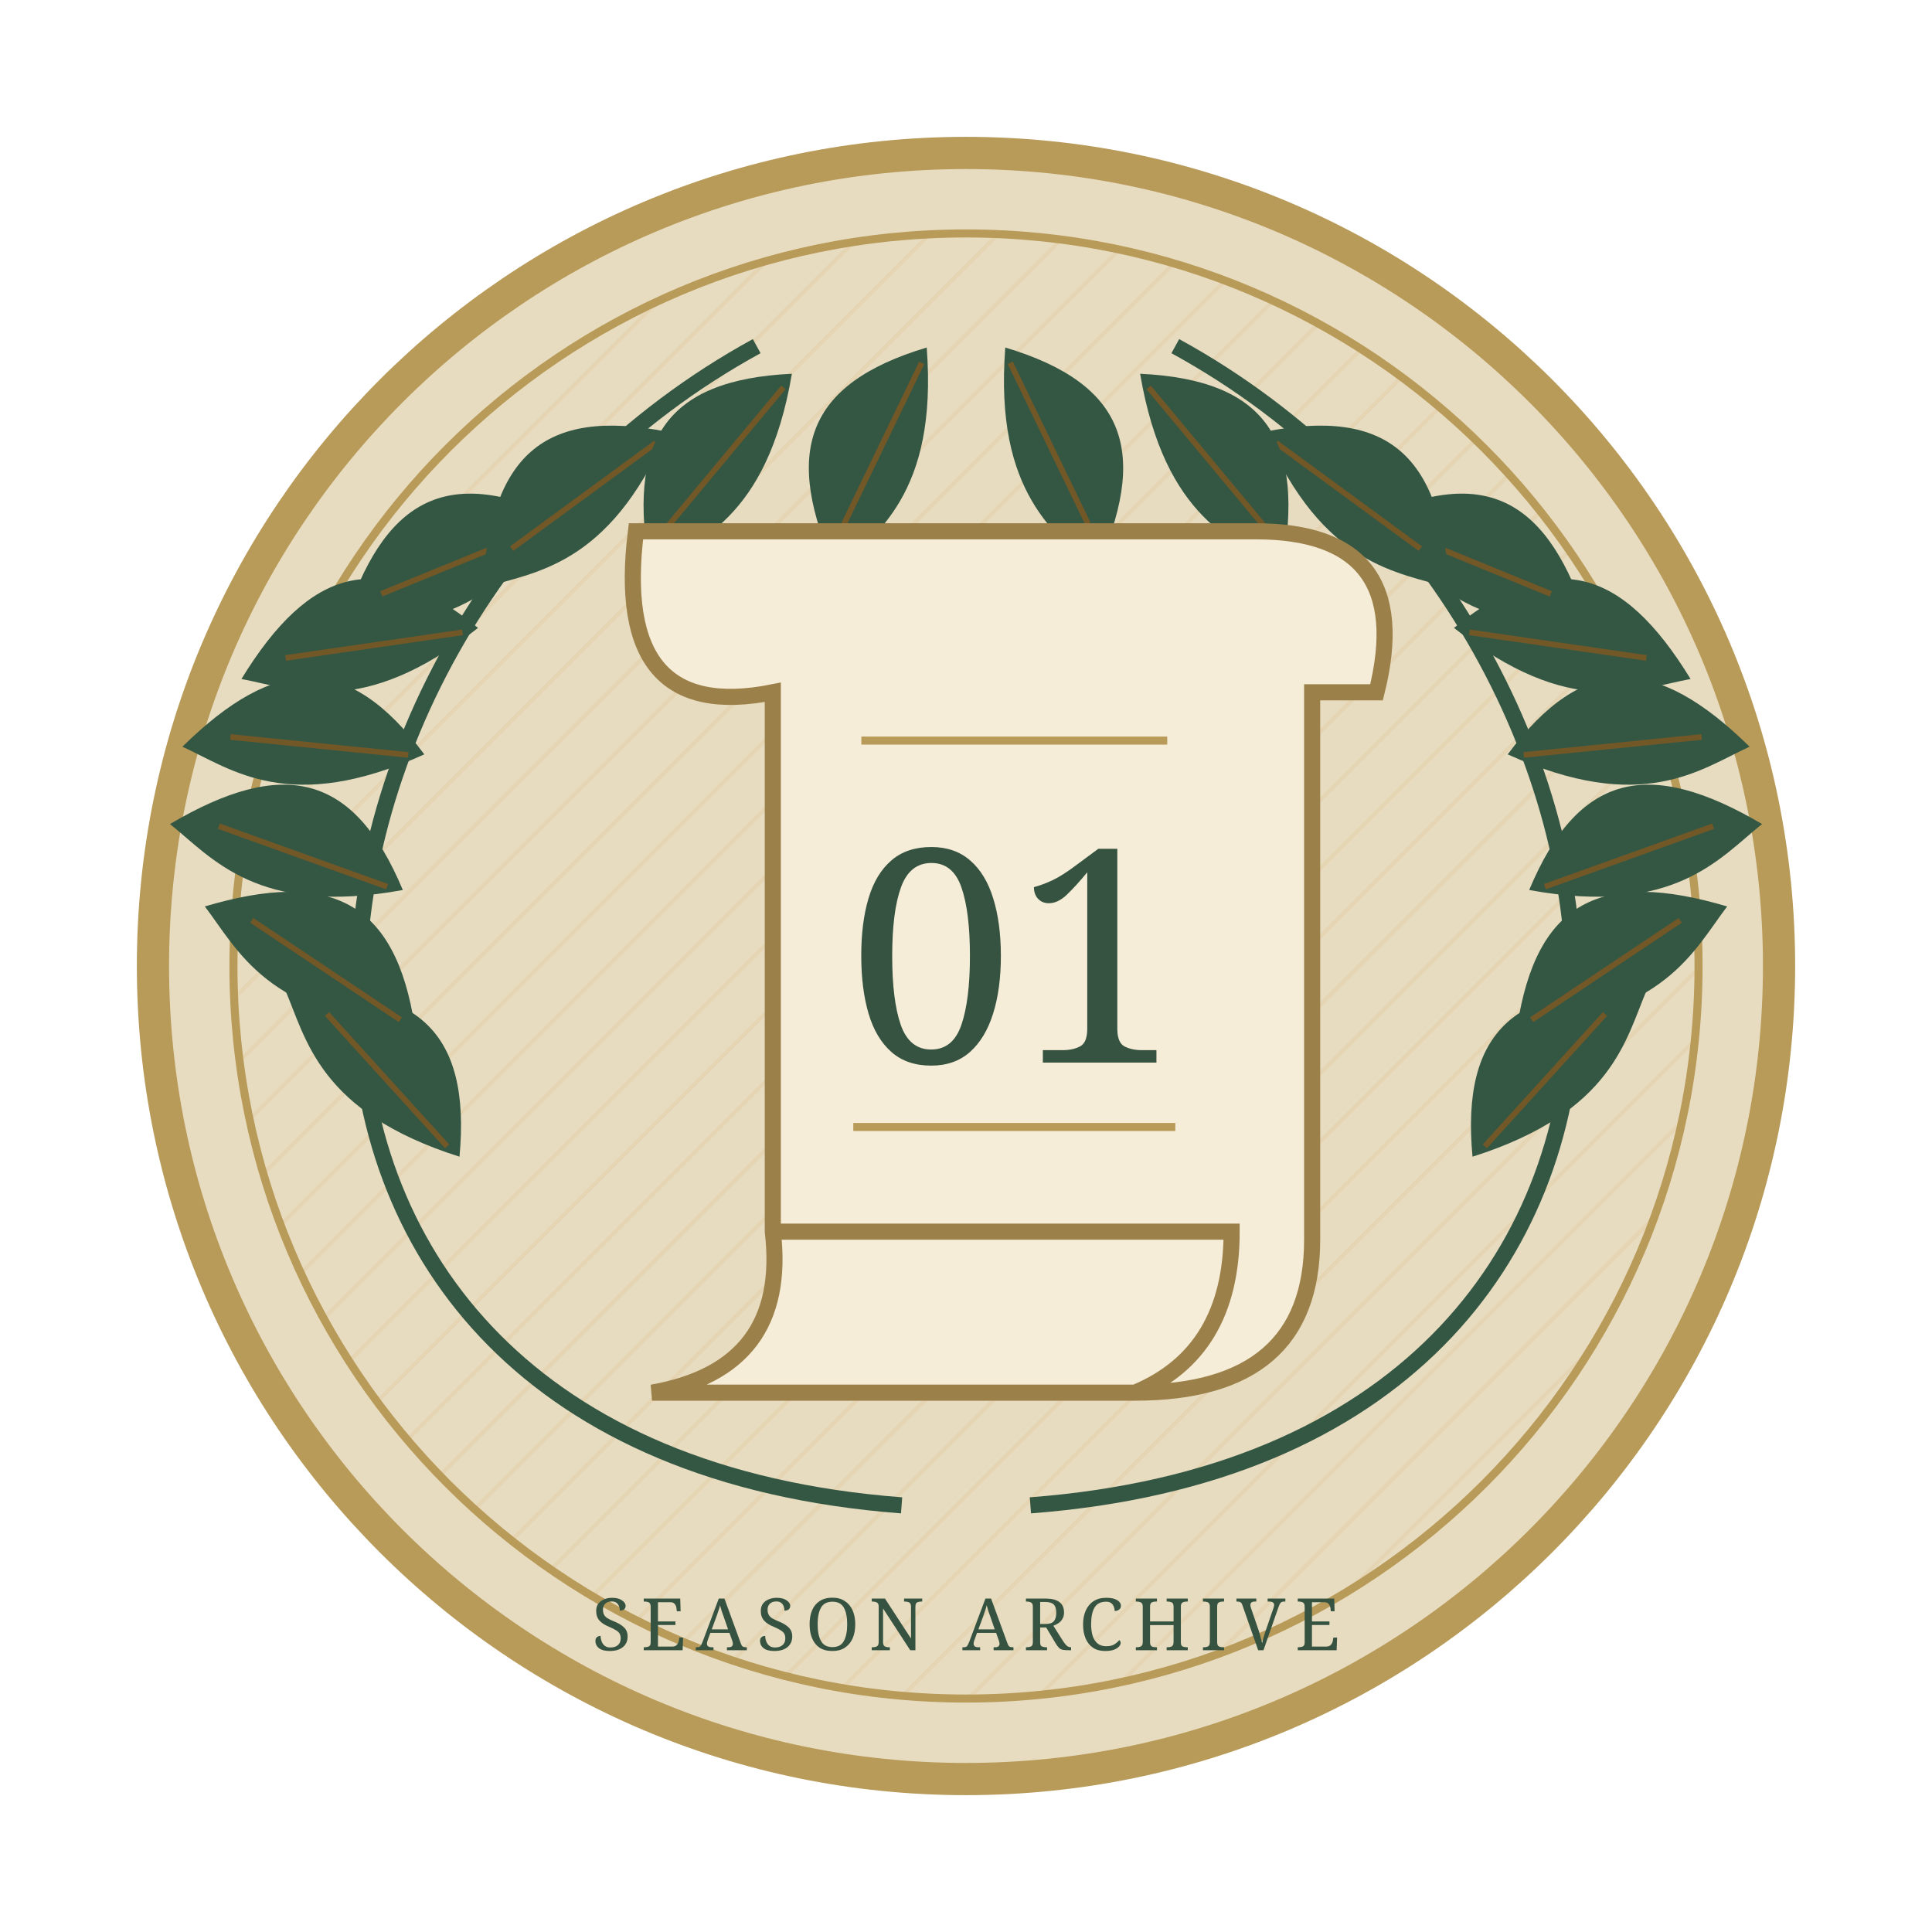
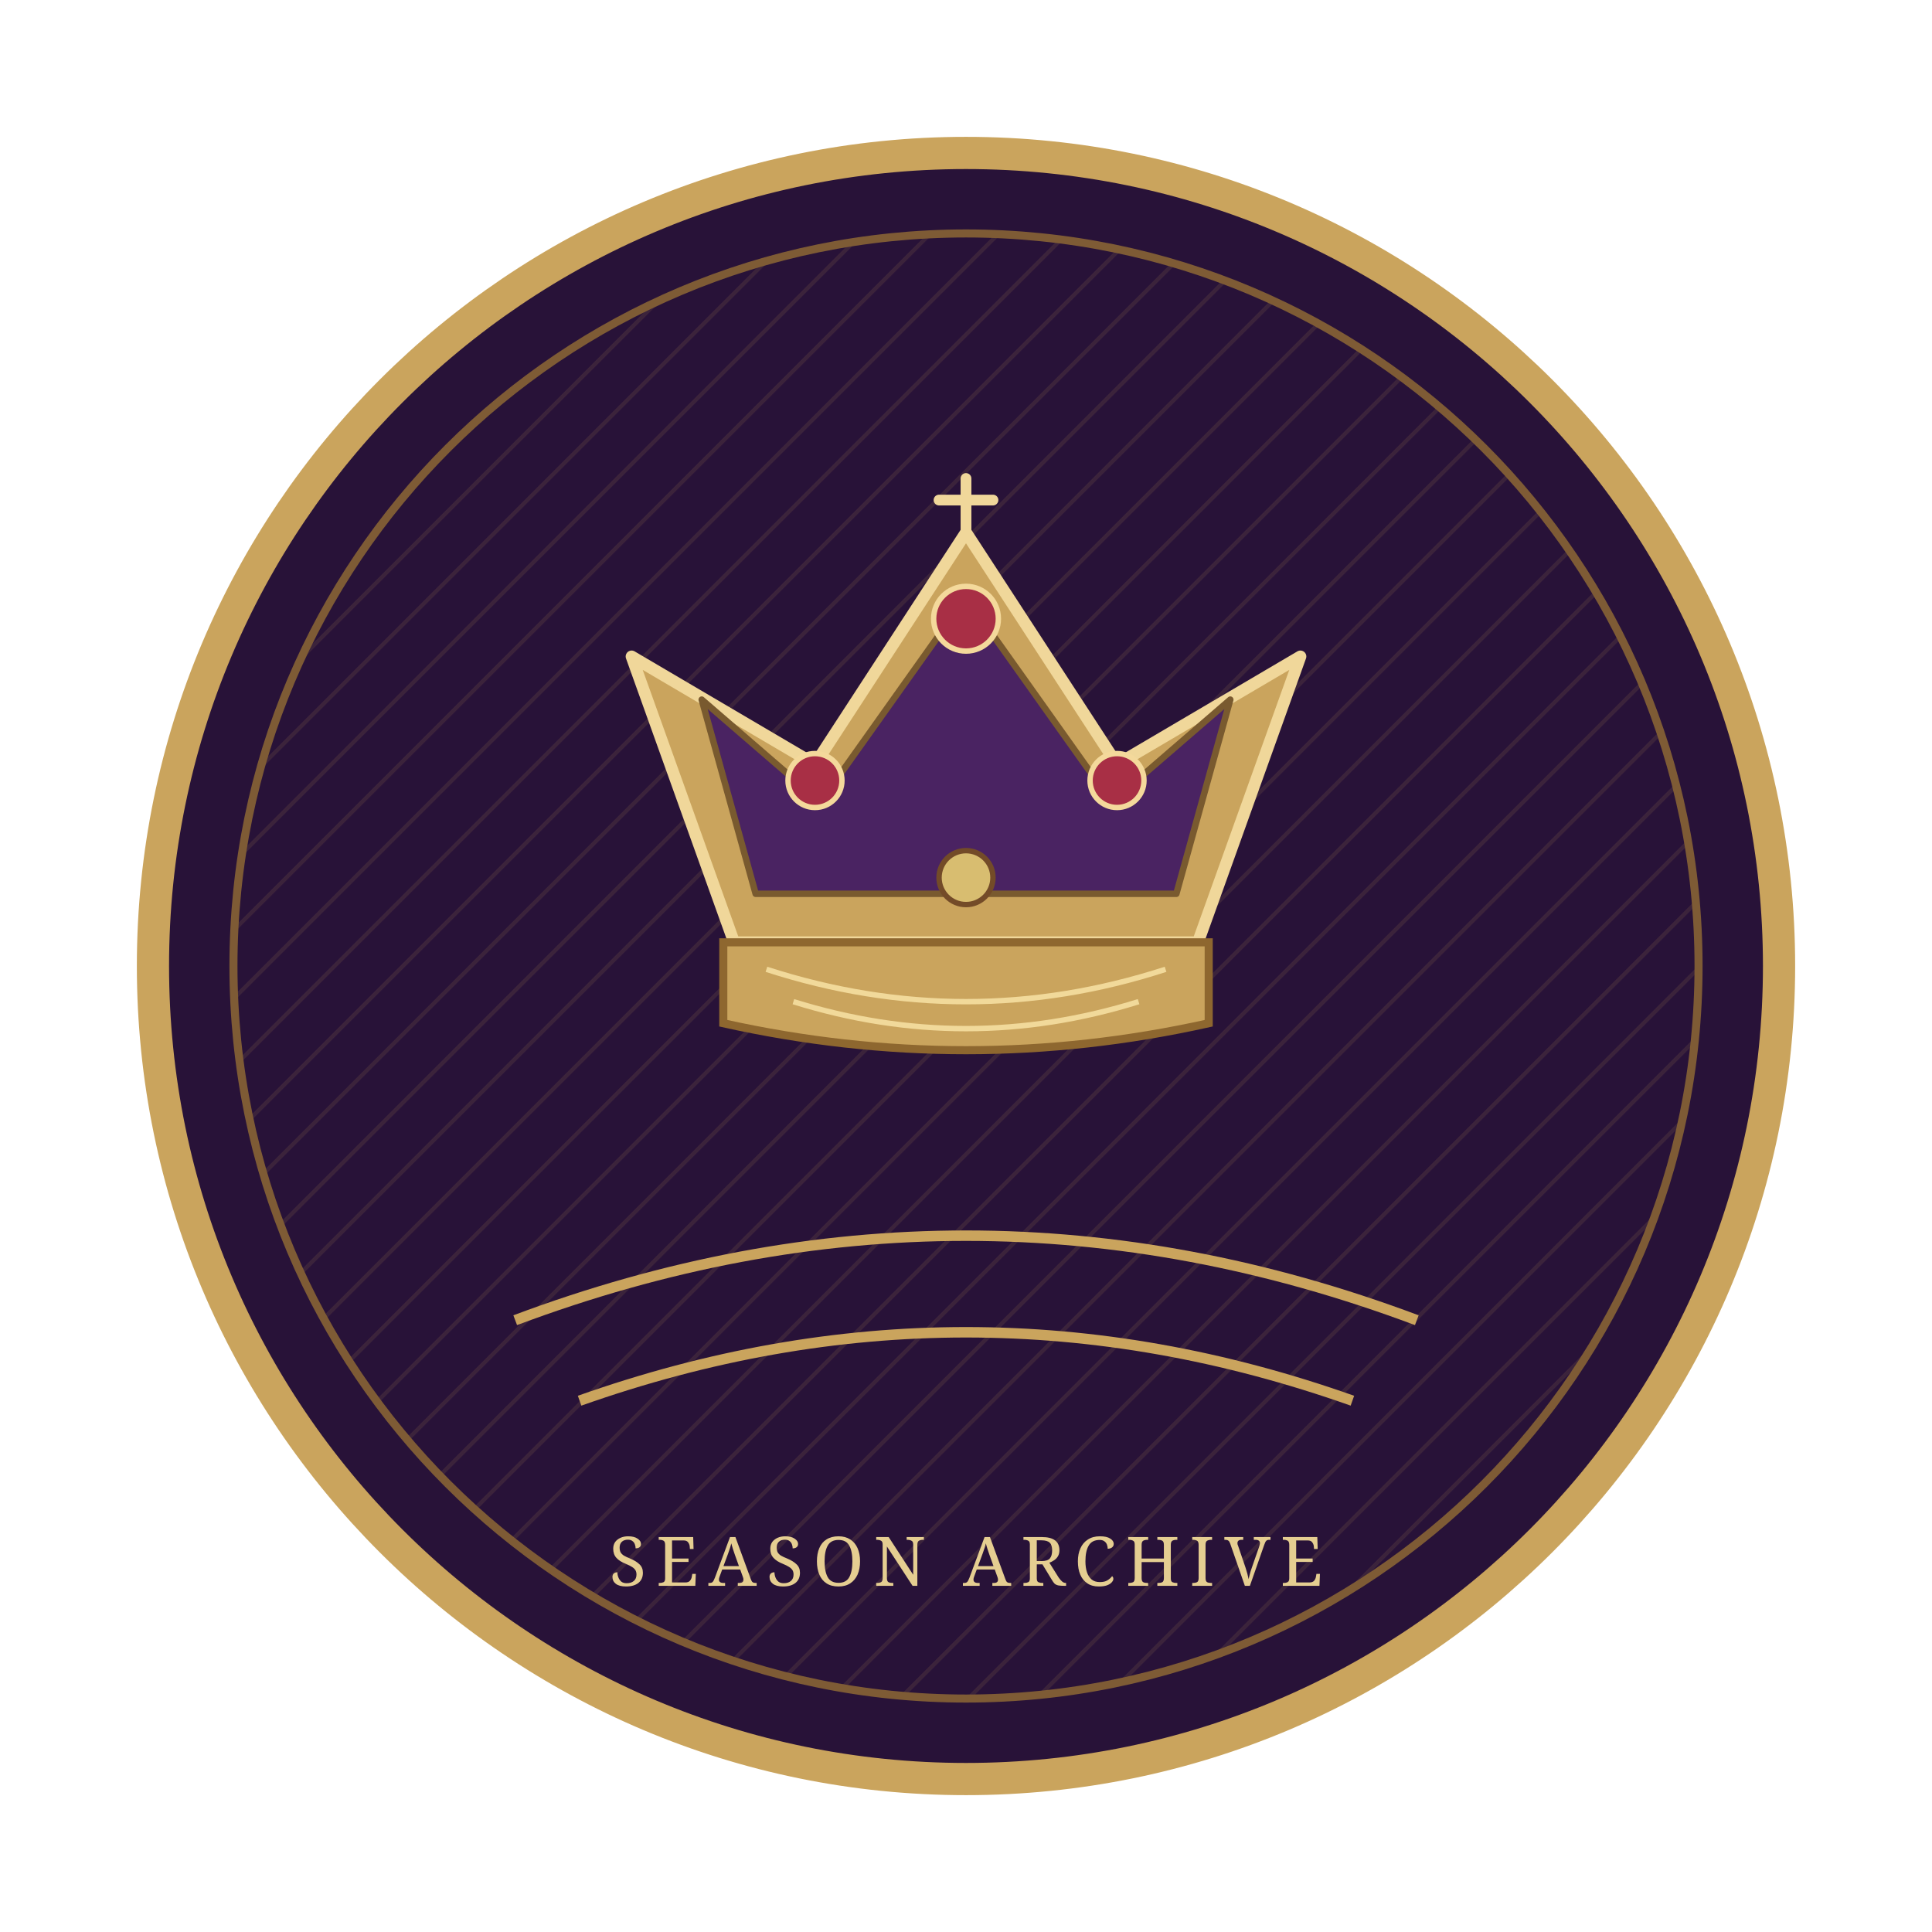
<svg xmlns="http://www.w3.org/2000/svg" viewBox="0 0 240 240" width="240" height="240" role="img" aria-labelledby="title">
  <defs>
    <linearGradient id="gold" x2=".8" y2="1">
      <stop stop-color="#eedca8" />
      <stop offset=".5" stop-color="#c7a25c" />
      <stop offset="1" stop-color="#a98242" />
    </linearGradient>
    <radialGradient id="felt">
      <stop stop-color="#204b39" />
      <stop offset="1" stop-color="#09231c" />
    </radialGradient>
    <pattern id="weave" width="6" height="6" patternUnits="userSpaceOnUse">
      <path d="M0 1H6M1 0V6" stroke="#c6d6aa" stroke-opacity=".07" stroke-width=".6" />
    </pattern>
    <pattern id="hatch" width="6" height="6" patternUnits="userSpaceOnUse" patternTransform="rotate(45)">
      <path d="M0 0V6" stroke="#c8a45b" stroke-opacity=".12" stroke-width="1" />
    </pattern>
  </defs>
-   <circle cx="120" cy="120" r="101" fill="#e8dcc0" stroke="#b89a59" stroke-width="4" />
-   <circle cx="120" cy="120" r="91" fill="url(#hatch)" stroke="#b89a59" stroke-width="1" />
-   <g transform="translate(120 113) scale(1 1)">
-     <path d="M-8 74C-100 67 -90 -35 -26 -70" fill="none" stroke="#345744" stroke-width="2" />
-     <g transform="translate(-62.92 30.69) rotate(-50)">
-       <path d="M0 0C-7 -17 -1 -24 2 -30C13 -18 13 -9 0 0Z" fill="#345744" />
-       <path d="M0 -2L3 -24" fill="none" stroke="#725727" stroke-width=".7" />
-     </g>
-     <g transform="translate(-68.47 14.55) rotate(-64)">
-       <path d="M0 0C-7 -17 -1 -24 2 -30C13 -18 13 -9 0 0Z" fill="#345744" />
-       <path d="M0 -2L3 -24" fill="none" stroke="#725727" stroke-width=".7" />
-     </g>
-     <g transform="translate(-69.96 -2.44) rotate(-78)">
-       <path d="M0 0C-7 -17 -1 -24 2 -30C13 -18 13 -9 0 0Z" fill="#345744" />
-       <path d="M0 -2L3 -24" fill="none" stroke="#725727" stroke-width=".7" />
-     </g>
-     <g transform="translate(-67.29 -19.29) rotate(-92)">
-       <path d="M0 0C-7 -17 -1 -24 2 -30C13 -18 13 -9 0 0Z" fill="#345744" />
-       <path d="M0 -2L3 -24" fill="none" stroke="#725727" stroke-width=".7" />
-     </g>
-     <g transform="translate(-60.62 -35) rotate(-106)">
-       <path d="M0 0C-7 -17 -1 -24 2 -30C13 -18 13 -9 0 0Z" fill="#345744" />
-       <path d="M0 -2L3 -24" fill="none" stroke="#725727" stroke-width=".7" />
-     </g>
-     <g transform="translate(-50.35 -48.63) rotate(-120)">
-       <path d="M0 0C-7 -17 -1 -24 2 -30C13 -18 13 -9 0 0Z" fill="#345744" />
-       <path d="M0 -2L3 -24" fill="none" stroke="#725727" stroke-width=".7" />
-     </g>
-     <g transform="translate(-37.09 -59.36) rotate(-134)">
-       <path d="M0 0C-7 -17 -1 -24 2 -30C13 -18 13 -9 0 0Z" fill="#345744" />
-       <path d="M0 -2L3 -24" fill="none" stroke="#725727" stroke-width=".7" />
-     </g>
-     <g transform="translate(-21.63 -66.57) rotate(-148)">
-       <path d="M0 0C-7 -17 -1 -24 2 -30C13 -18 13 -9 0 0Z" fill="#345744" />
-       <path d="M0 -2L3 -24" fill="none" stroke="#725727" stroke-width=".7" />
-     </g>
-     <g transform="translate(-4.88 -69.83) rotate(-162)">
-       <path d="M0 0C-7 -17 -1 -24 2 -30C13 -18 13 -9 0 0Z" fill="#345744" />
-       <path d="M0 -2L3 -24" fill="none" stroke="#725727" stroke-width=".7" />
-     </g>
+   <circle cx="120" cy="120" r="101" fill="#281238" stroke="#caa45d" stroke-width="4" />
+   <circle cx="120" cy="120" r="91" fill="url(#hatch)" stroke="#7e5b35" stroke-width="1" />
+   <g transform="translate(120 105) scale(0.67)">
+     <path d="M-62 -35L-43 18H43L62 -35L28 -15L0 -58L-28 -15Z" fill="#caa45d" stroke="#f0d79a" stroke-width="2.2" stroke-linejoin="round" />
+     <path d="M-49 -27L-39 9H39L49 -27L27 -8L0 -46L-27 -8Z" fill="#4a2362" stroke="#795a2f" stroke-width="1.2" stroke-linejoin="round" />
+     <path d="M-45 18H45V33Q0 43 -45 33Z" fill="#caa45d" stroke="#8e672f" stroke-width="1.5" />
+     <path d="M-37 23Q0 35 37 23M-32 29Q0 39 32 29" fill="none" stroke="#f1d99a" stroke-width="1" />
+     <circle cx="-28" cy="-12" r="5" fill="#a82f45" stroke="#f4d99b" stroke-width="1" />
+     <circle cx="0" cy="-42" r="6" fill="#a82f45" stroke="#f4d99b" stroke-width="1" />
+     <circle cx="28" cy="-12" r="5" fill="#a82f45" stroke="#f4d99b" stroke-width="1" />
+     <circle cx="0" cy="6" r="5" fill="#d8bd70" stroke="#734b28" stroke-width="1" />
+     <path d="M0 -58V-68M-5 -64H5" fill="none" stroke="#f0d79a" stroke-width="2" stroke-linecap="round" />
  </g>
-   <g transform="translate(120 113) scale(-1 1)">
-     <path d="M-8 74C-100 67 -90 -35 -26 -70" fill="none" stroke="#345744" stroke-width="2" />
-     <g transform="translate(-62.92 30.69) rotate(-50)">
-       <path d="M0 0C-7 -17 -1 -24 2 -30C13 -18 13 -9 0 0Z" fill="#345744" />
-       <path d="M0 -2L3 -24" fill="none" stroke="#725727" stroke-width=".7" />
-     </g>
-     <g transform="translate(-68.47 14.55) rotate(-64)">
-       <path d="M0 0C-7 -17 -1 -24 2 -30C13 -18 13 -9 0 0Z" fill="#345744" />
-       <path d="M0 -2L3 -24" fill="none" stroke="#725727" stroke-width=".7" />
-     </g>
-     <g transform="translate(-69.96 -2.44) rotate(-78)">
-       <path d="M0 0C-7 -17 -1 -24 2 -30C13 -18 13 -9 0 0Z" fill="#345744" />
-       <path d="M0 -2L3 -24" fill="none" stroke="#725727" stroke-width=".7" />
-     </g>
-     <g transform="translate(-67.29 -19.29) rotate(-92)">
-       <path d="M0 0C-7 -17 -1 -24 2 -30C13 -18 13 -9 0 0Z" fill="#345744" />
-       <path d="M0 -2L3 -24" fill="none" stroke="#725727" stroke-width=".7" />
-     </g>
-     <g transform="translate(-60.62 -35) rotate(-106)">
-       <path d="M0 0C-7 -17 -1 -24 2 -30C13 -18 13 -9 0 0Z" fill="#345744" />
-       <path d="M0 -2L3 -24" fill="none" stroke="#725727" stroke-width=".7" />
-     </g>
-     <g transform="translate(-50.35 -48.63) rotate(-120)">
-       <path d="M0 0C-7 -17 -1 -24 2 -30C13 -18 13 -9 0 0Z" fill="#345744" />
-       <path d="M0 -2L3 -24" fill="none" stroke="#725727" stroke-width=".7" />
-     </g>
-     <g transform="translate(-37.09 -59.36) rotate(-134)">
-       <path d="M0 0C-7 -17 -1 -24 2 -30C13 -18 13 -9 0 0Z" fill="#345744" />
-       <path d="M0 -2L3 -24" fill="none" stroke="#725727" stroke-width=".7" />
-     </g>
-     <g transform="translate(-21.63 -66.57) rotate(-148)">
-       <path d="M0 0C-7 -17 -1 -24 2 -30C13 -18 13 -9 0 0Z" fill="#345744" />
-       <path d="M0 -2L3 -24" fill="none" stroke="#725727" stroke-width=".7" />
-     </g>
-     <g transform="translate(-4.88 -69.83) rotate(-162)">
-       <path d="M0 0C-7 -17 -1 -24 2 -30C13 -18 13 -9 0 0Z" fill="#345744" />
-       <path d="M0 -2L3 -24" fill="none" stroke="#725727" stroke-width=".7" />
-     </g>
-   </g>
-   <path d="M79 66H156Q176 66 171 86H163V154Q163 173 141 173H81Q98 170 96 153V86Q76 90 79 66ZM96 153H153Q153 168 141 173" fill="#f6edd8" stroke="#9c8049" stroke-width="2" />
-   <text x="126" y="132" text-anchor="middle" fill="#e5ce91" font-family="Georgia,serif" font-size="37" style="fill:#355340">01</text>
-   <path d="M107 92H145M106 140H146" stroke="#b89a59" />
-   <text x="120" y="205" text-anchor="middle" fill="#e5ce91" font-family="Georgia,serif" font-size="9" letter-spacing="1.2" style="fill:#355340">SEASON ARCHIVE</text>
+   <path d="M64 164Q120 143 176 164M72 174Q120 157 168 174" fill="none" stroke="#caa45d" stroke-width="1.3" />
+   <text x="120" y="197" text-anchor="middle" fill="#e5ce91" font-family="Georgia,serif" font-size="8.5" letter-spacing="1.2" style="fill:#e5ce91">SEASON ARCHIVE</text>
</svg>
